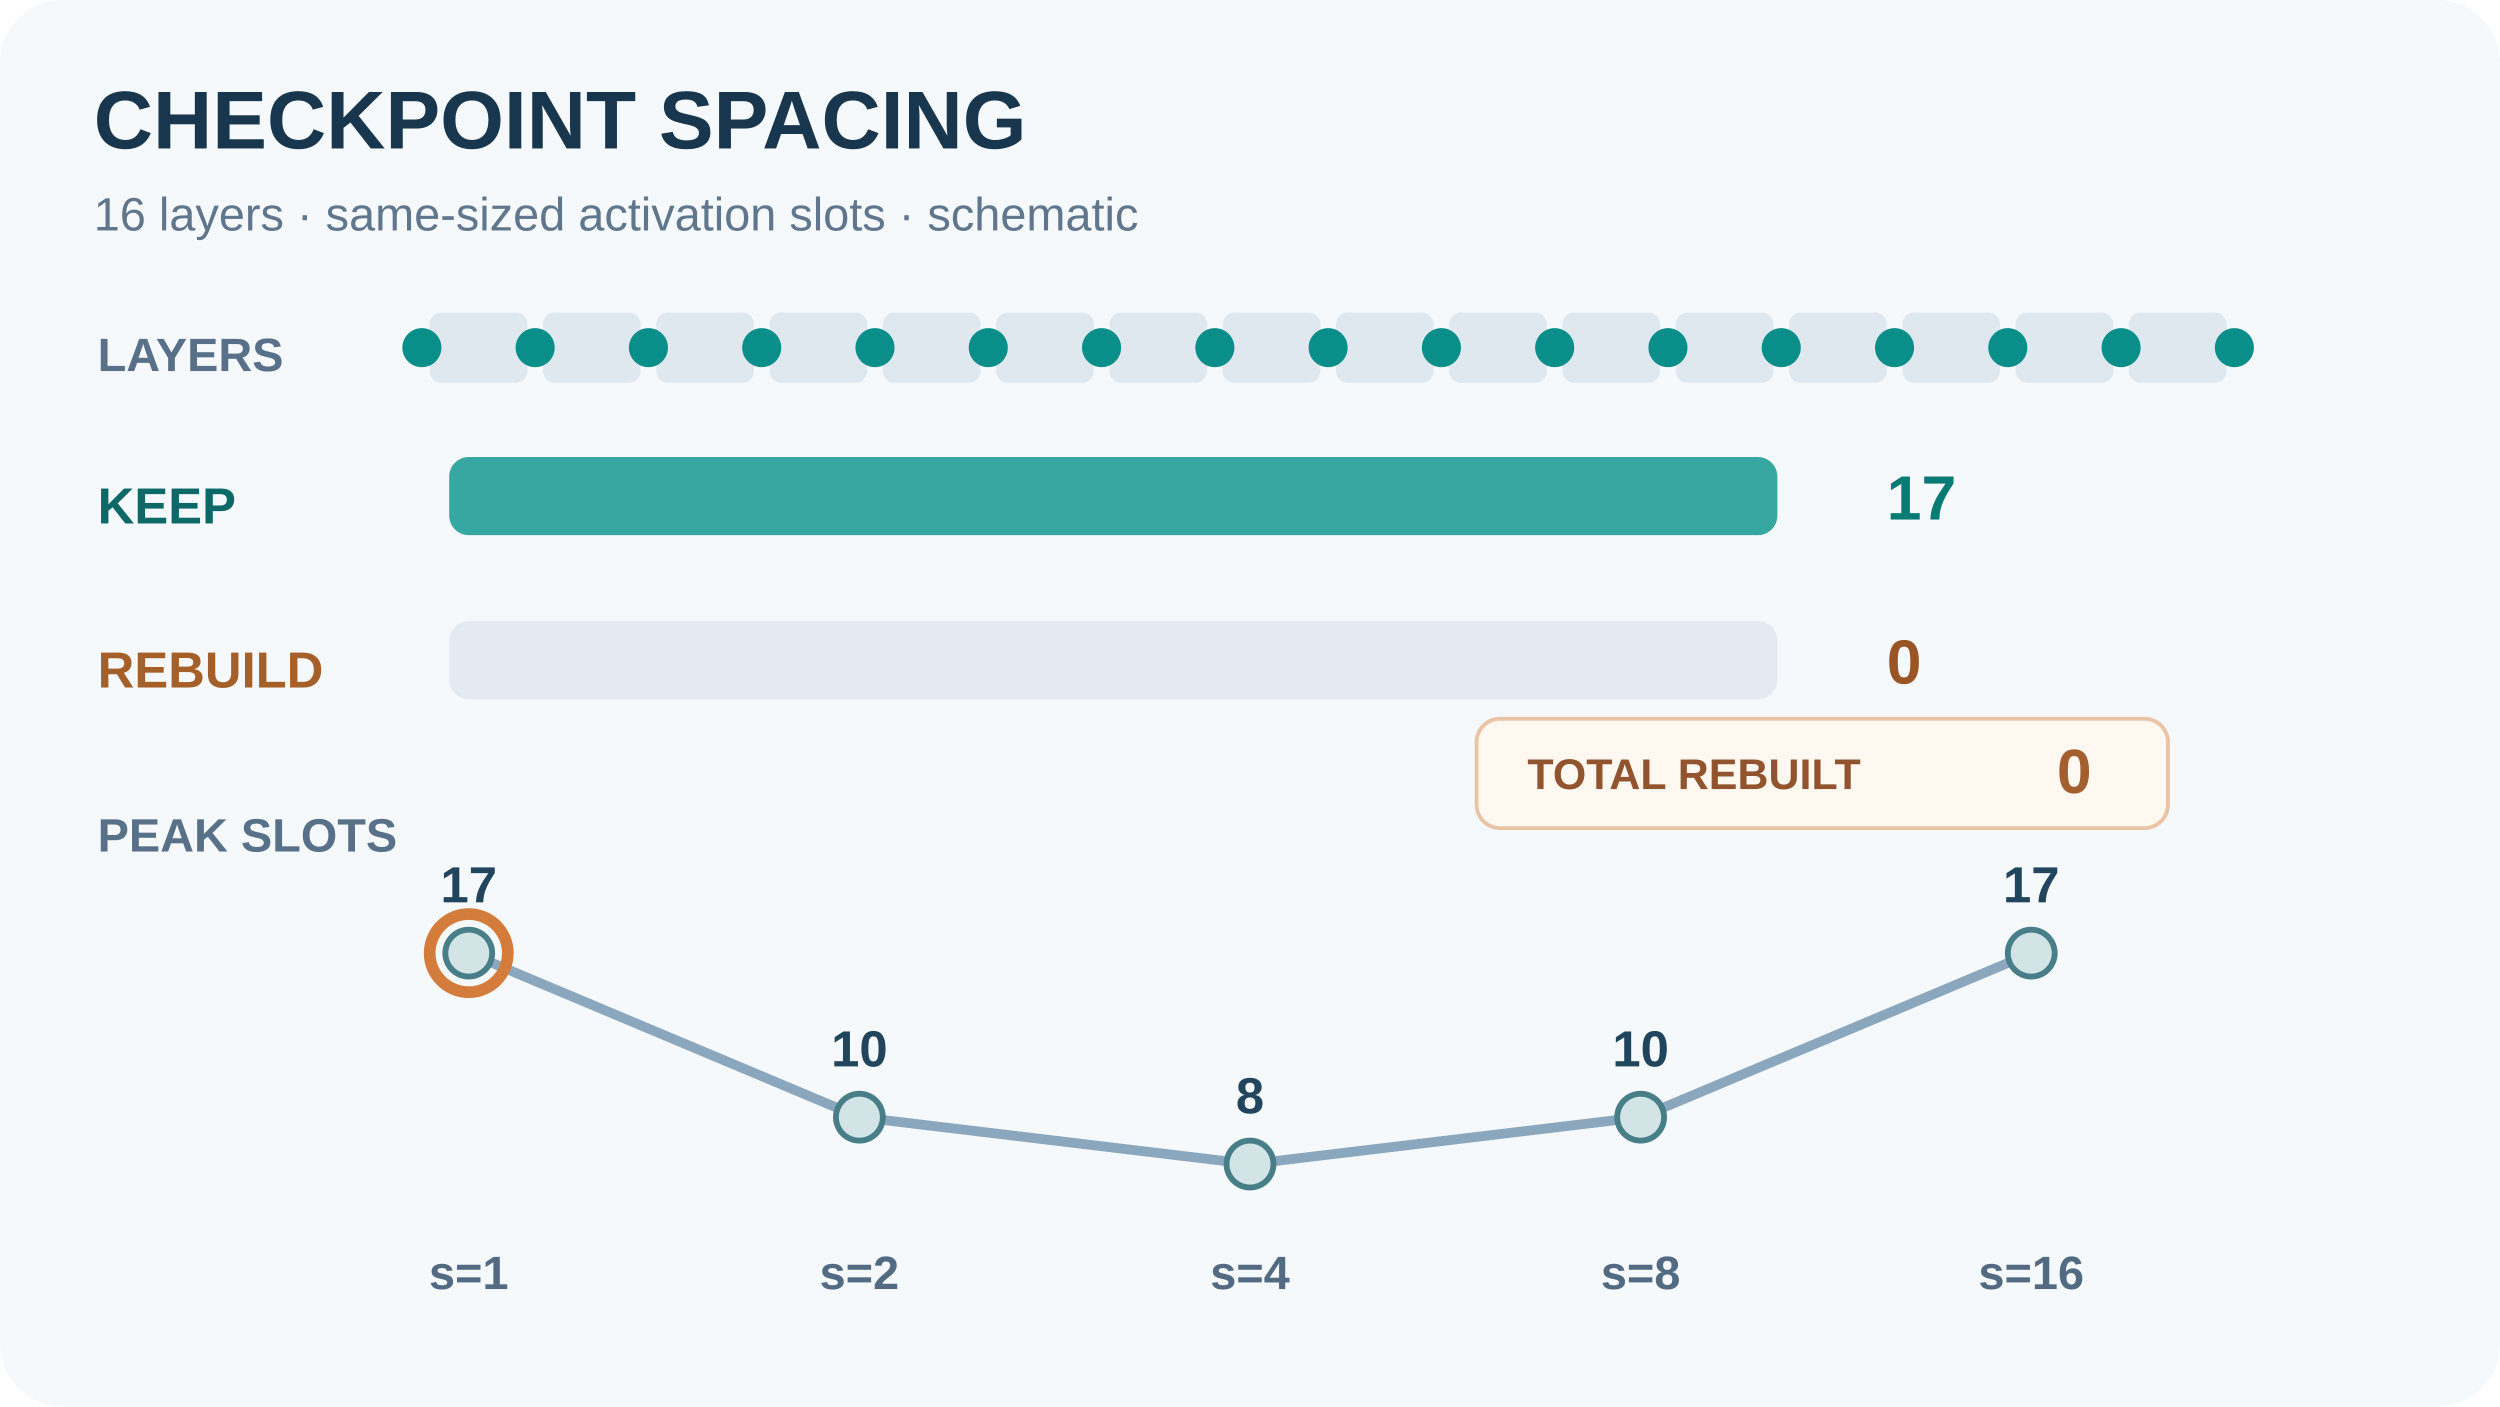
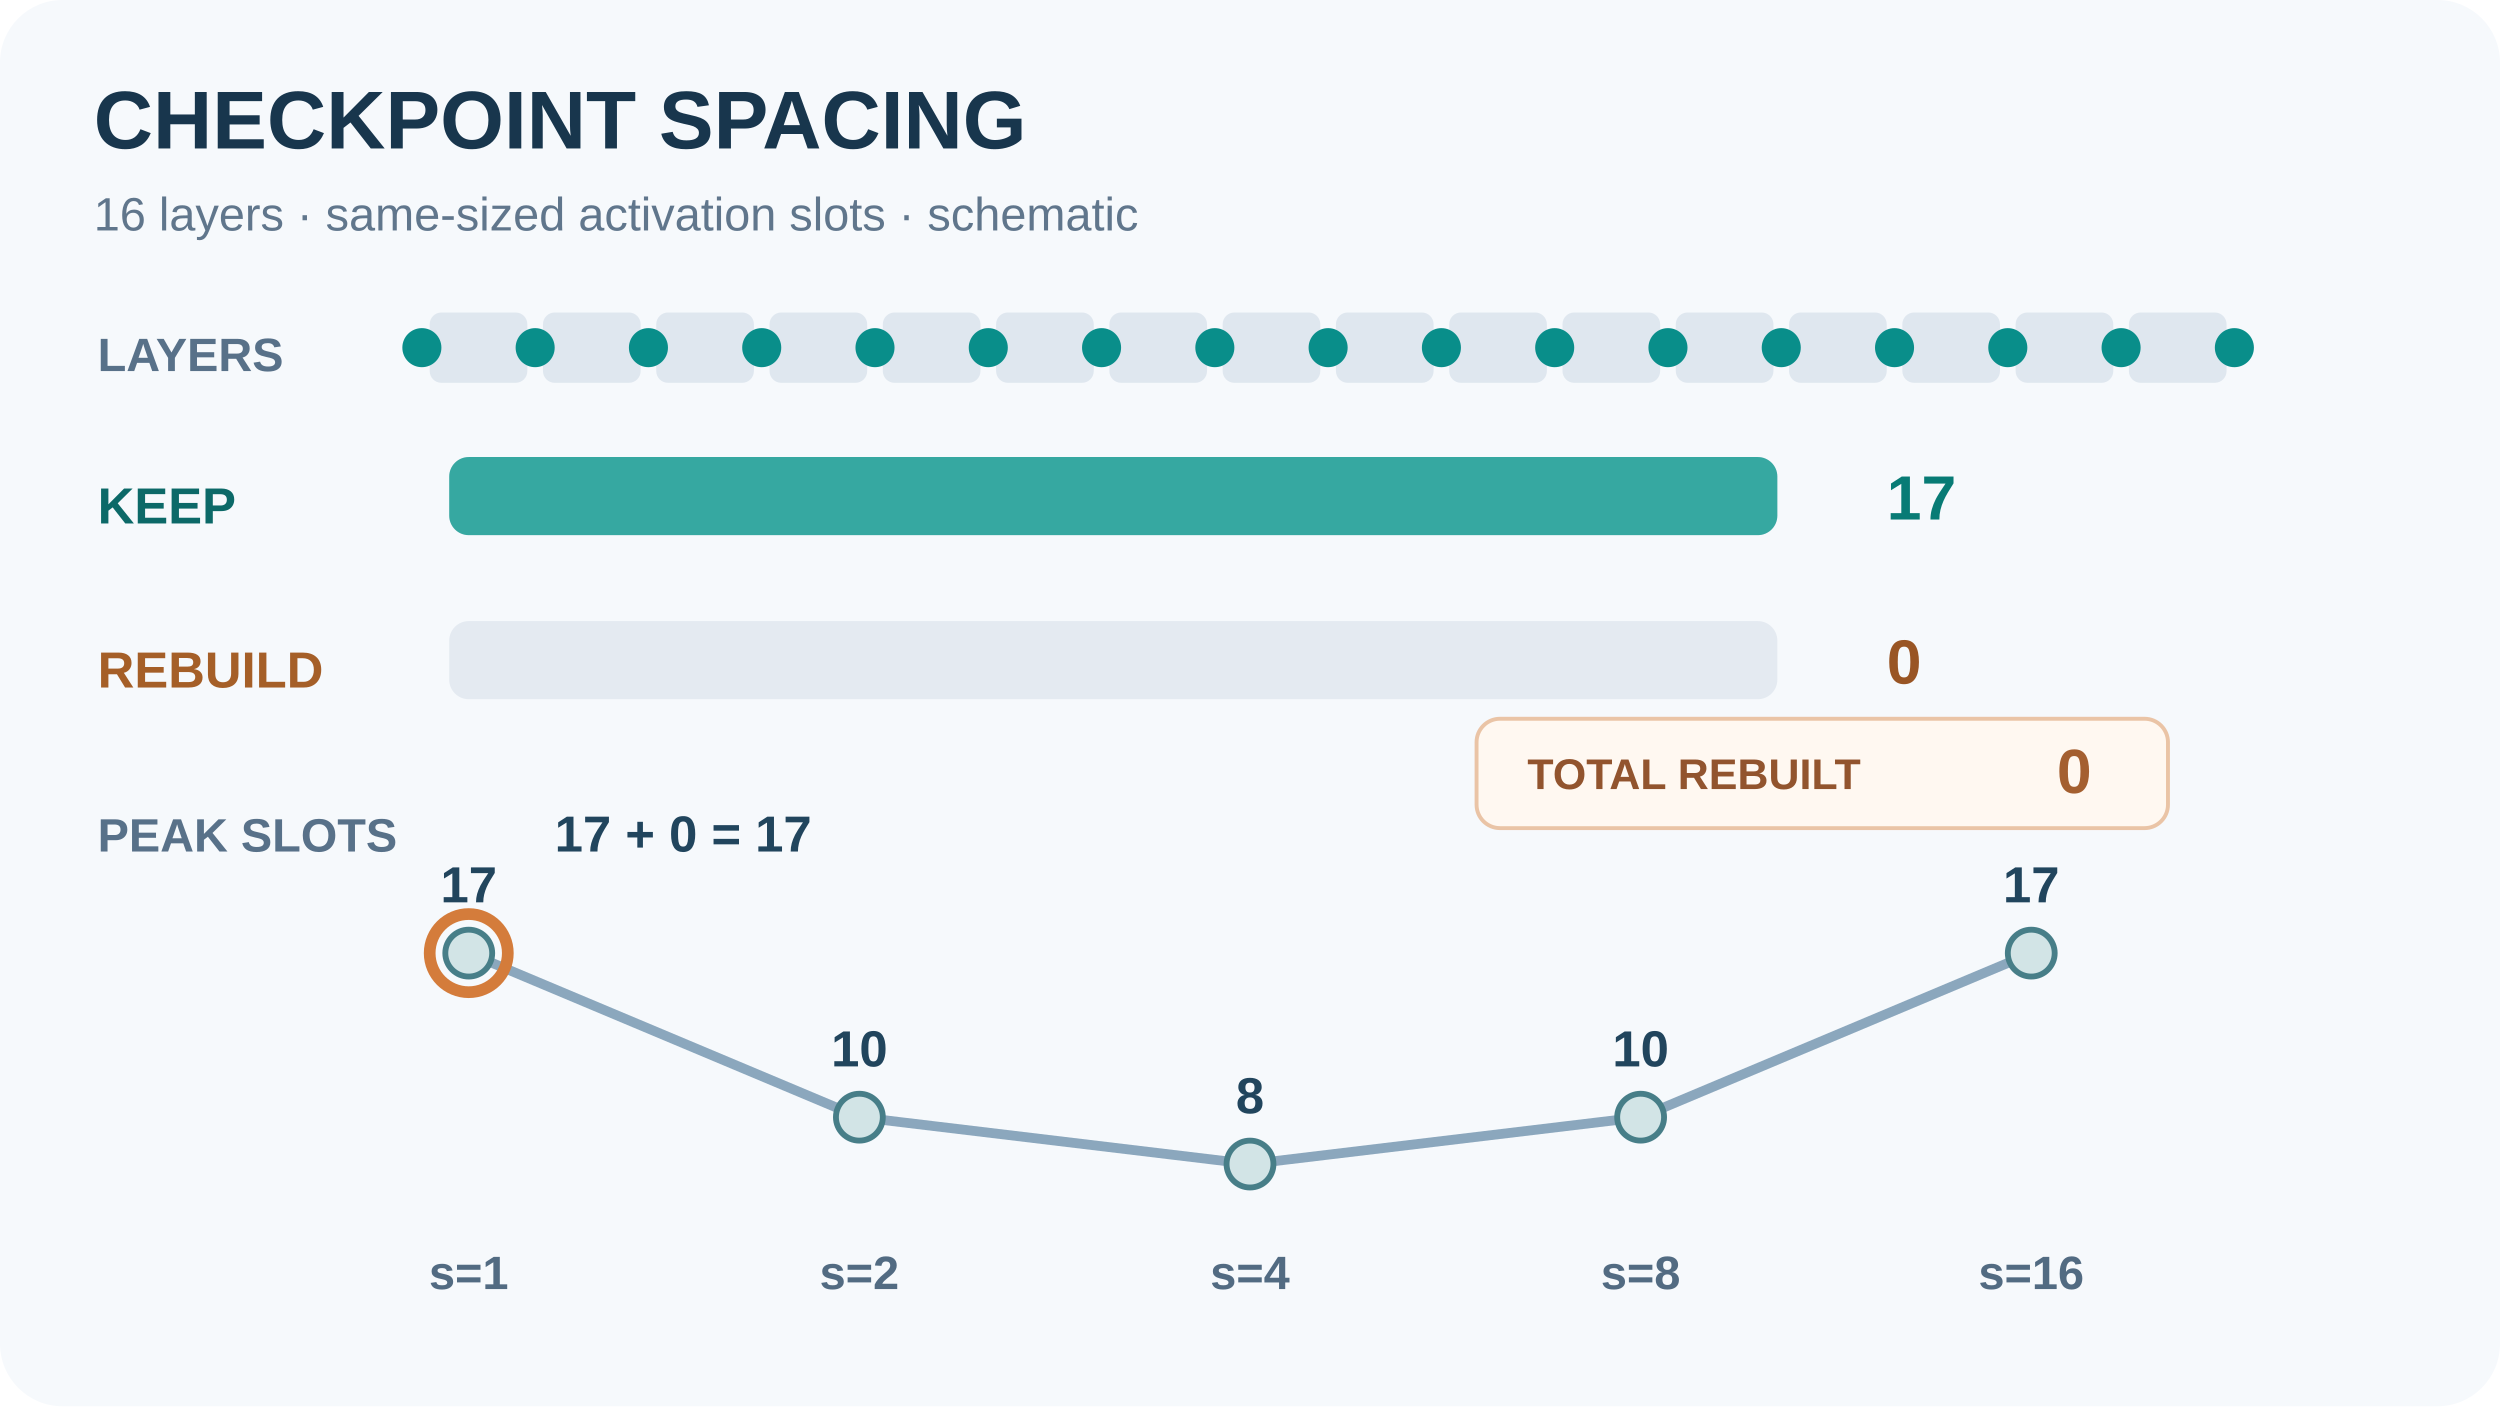
<svg xmlns="http://www.w3.org/2000/svg" width="640" height="360" viewBox="0 0 640 360" role="img" aria-labelledby="t d">
  <style>text{font-family:Arial,Helvetica,sans-serif}.motion-only{} .reduced-only{display:none}@media(prefers-reduced-motion:reduce){.motion-only{display:none!important}.reduced-only{display:inline!important}}</style>
  <rect width="640" height="360" rx="16" fill="#f6f9fc" />
  <text x="24" y="38" font-size="21" fill="#18364d" font-weight="750">CHECKPOINT SPACING</text>
  <text x="24" y="59" font-size="12" fill="#60768c" font-weight="500">16 layers · same-sized activation slots · schematic</text>
  <text x="25" y="95" font-size="12" fill="#587189" font-weight="700">LAYERS</text>
  <rect x="110" y="80" width="25" height="18" rx="3" fill="#dfe7ef" stroke="none" />
  <rect x="139" y="80" width="25" height="18" rx="3" fill="#dfe7ef" stroke="none" />
  <rect x="168" y="80" width="25" height="18" rx="3" fill="#dfe7ef" stroke="none" />
  <rect x="197" y="80" width="25" height="18" rx="3" fill="#dfe7ef" stroke="none" />
  <rect x="226" y="80" width="25" height="18" rx="3" fill="#dfe7ef" stroke="none" />
  <rect x="255" y="80" width="25" height="18" rx="3" fill="#dfe7ef" stroke="none" />
  <rect x="284" y="80" width="25" height="18" rx="3" fill="#dfe7ef" stroke="none" />
  <rect x="313" y="80" width="25" height="18" rx="3" fill="#dfe7ef" stroke="none" />
  <rect x="342" y="80" width="25" height="18" rx="3" fill="#dfe7ef" stroke="none" />
  <rect x="371" y="80" width="25" height="18" rx="3" fill="#dfe7ef" stroke="none" />
  <rect x="400" y="80" width="25" height="18" rx="3" fill="#dfe7ef" stroke="none" />
  <rect x="429" y="80" width="25" height="18" rx="3" fill="#dfe7ef" stroke="none" />
  <rect x="458" y="80" width="25" height="18" rx="3" fill="#dfe7ef" stroke="none" />
  <rect x="487" y="80" width="25" height="18" rx="3" fill="#dfe7ef" stroke="none" />
  <rect x="516" y="80" width="25" height="18" rx="3" fill="#dfe7ef" stroke="none" />
  <rect x="545" y="80" width="25" height="18" rx="3" fill="#dfe7ef" stroke="none" />
  <circle cx="108" cy="89" r="5" fill="#098e8a" class="motion-only" opacity="1">
    <animate attributeName="opacity" values="1;1;1;1;1;1" keyTimes="0.000;0.200;0.400;0.600;0.800;1.000" calcMode="discrete" dur="12s" repeatCount="indefinite" />
  </circle>
  <circle cx="108" cy="89" r="5" fill="#098e8a" class="reduced-only" />
  <circle cx="137" cy="89" r="5" fill="#098e8a" class="motion-only" opacity="1">
    <animate attributeName="opacity" values="1;0;0;0;0;1" keyTimes="0.000;0.200;0.400;0.600;0.800;1.000" calcMode="discrete" dur="12s" repeatCount="indefinite" />
  </circle>
  <circle cx="166" cy="89" r="5" fill="#098e8a" class="motion-only" opacity="1">
    <animate attributeName="opacity" values="1;1;0;0;0;1" keyTimes="0.000;0.200;0.400;0.600;0.800;1.000" calcMode="discrete" dur="12s" repeatCount="indefinite" />
  </circle>
  <circle cx="195" cy="89" r="5" fill="#098e8a" class="motion-only" opacity="1">
    <animate attributeName="opacity" values="1;0;0;0;0;1" keyTimes="0.000;0.200;0.400;0.600;0.800;1.000" calcMode="discrete" dur="12s" repeatCount="indefinite" />
  </circle>
  <circle cx="224" cy="89" r="5" fill="#098e8a" class="motion-only" opacity="1">
    <animate attributeName="opacity" values="1;1;1;0;0;1" keyTimes="0.000;0.200;0.400;0.600;0.800;1.000" calcMode="discrete" dur="12s" repeatCount="indefinite" />
  </circle>
  <circle cx="224" cy="89" r="5" fill="#098e8a" class="reduced-only" />
  <circle cx="253" cy="89" r="5" fill="#098e8a" class="motion-only" opacity="1">
    <animate attributeName="opacity" values="1;0;0;0;0;1" keyTimes="0.000;0.200;0.400;0.600;0.800;1.000" calcMode="discrete" dur="12s" repeatCount="indefinite" />
  </circle>
  <circle cx="282" cy="89" r="5" fill="#098e8a" class="motion-only" opacity="1">
    <animate attributeName="opacity" values="1;1;0;0;0;1" keyTimes="0.000;0.200;0.400;0.600;0.800;1.000" calcMode="discrete" dur="12s" repeatCount="indefinite" />
  </circle>
  <circle cx="311" cy="89" r="5" fill="#098e8a" class="motion-only" opacity="1">
    <animate attributeName="opacity" values="1;0;0;0;0;1" keyTimes="0.000;0.200;0.400;0.600;0.800;1.000" calcMode="discrete" dur="12s" repeatCount="indefinite" />
  </circle>
  <circle cx="340" cy="89" r="5" fill="#098e8a" class="motion-only" opacity="1">
    <animate attributeName="opacity" values="1;1;1;1;0;1" keyTimes="0.000;0.200;0.400;0.600;0.800;1.000" calcMode="discrete" dur="12s" repeatCount="indefinite" />
  </circle>
  <circle cx="340" cy="89" r="5" fill="#098e8a" class="reduced-only" />
  <circle cx="369" cy="89" r="5" fill="#098e8a" class="motion-only" opacity="1">
    <animate attributeName="opacity" values="1;0;0;0;0;1" keyTimes="0.000;0.200;0.400;0.600;0.800;1.000" calcMode="discrete" dur="12s" repeatCount="indefinite" />
  </circle>
  <circle cx="398" cy="89" r="5" fill="#098e8a" class="motion-only" opacity="1">
    <animate attributeName="opacity" values="1;1;0;0;0;1" keyTimes="0.000;0.200;0.400;0.600;0.800;1.000" calcMode="discrete" dur="12s" repeatCount="indefinite" />
  </circle>
  <circle cx="427" cy="89" r="5" fill="#098e8a" class="motion-only" opacity="1">
    <animate attributeName="opacity" values="1;0;0;0;0;1" keyTimes="0.000;0.200;0.400;0.600;0.800;1.000" calcMode="discrete" dur="12s" repeatCount="indefinite" />
  </circle>
  <circle cx="456" cy="89" r="5" fill="#098e8a" class="motion-only" opacity="1">
    <animate attributeName="opacity" values="1;1;1;0;0;1" keyTimes="0.000;0.200;0.400;0.600;0.800;1.000" calcMode="discrete" dur="12s" repeatCount="indefinite" />
  </circle>
  <circle cx="456" cy="89" r="5" fill="#098e8a" class="reduced-only" />
  <circle cx="485" cy="89" r="5" fill="#098e8a" class="motion-only" opacity="1">
    <animate attributeName="opacity" values="1;0;0;0;0;1" keyTimes="0.000;0.200;0.400;0.600;0.800;1.000" calcMode="discrete" dur="12s" repeatCount="indefinite" />
  </circle>
  <circle cx="514" cy="89" r="5" fill="#098e8a" class="motion-only" opacity="1">
    <animate attributeName="opacity" values="1;1;0;0;0;1" keyTimes="0.000;0.200;0.400;0.600;0.800;1.000" calcMode="discrete" dur="12s" repeatCount="indefinite" />
  </circle>
  <circle cx="543" cy="89" r="5" fill="#098e8a" class="motion-only" opacity="1">
    <animate attributeName="opacity" values="1;0;0;0;0;1" keyTimes="0.000;0.200;0.400;0.600;0.800;1.000" calcMode="discrete" dur="12s" repeatCount="indefinite" />
  </circle>
  <circle cx="572" cy="89" r="5" fill="#098e8a" class="motion-only" opacity="1">
    <animate attributeName="opacity" values="1;1;1;1;1;1" keyTimes="0.000;0.200;0.400;0.600;0.800;1.000" calcMode="discrete" dur="12s" repeatCount="indefinite" />
  </circle>
  <circle cx="572" cy="89" r="5" fill="#098e8a" class="reduced-only" />
  <g aria-label="Highlighted final segment: at most s minus one temporary internal activations are replayed at once">
    <path class="motion-only" data-teaching-role="replay-segment" d="M 543 104 V 111 H 572 V 104" opacity="0" fill="none" stroke="#b86d35" stroke-width="2.4" stroke-linecap="round" stroke-linejoin="round">
      <animate attributeName="d" values="M 543 104 V 111 H 572 V 104;M 514 104 V 111 H 572 V 104;M 456 104 V 111 H 572 V 104;M 340 104 V 111 H 572 V 104;M 108 104 V 111 H 572 V 104;M 543 104 V 111 H 572 V 104" keyTimes="0.000;0.200;0.400;0.600;0.800;1.000" calcMode="discrete" dur="12s" repeatCount="indefinite" />
      <animate attributeName="opacity" values="0;1;1;1;1;0" keyTimes="0.000;0.200;0.400;0.600;0.800;1.000" calcMode="discrete" dur="12s" repeatCount="indefinite" />
    </path>
    <path class="reduced-only" data-teaching-role="replay-segment" d="M 456 104 V 111 H 572 V 104" fill="none" stroke="#b86d35" stroke-width="2.4" stroke-linecap="round" stroke-linejoin="round" />
  </g>
  <text x="25" y="134" font-size="13" fill="#0c6968" font-weight="700">KEEP</text>
  <text x="25" y="176" font-size="13" fill="#a55f28" font-weight="700">REBUILD</text>
  <rect x="115" y="117" width="340" height="20" rx="5" fill="#e4eaf1" stroke="none" />
  <rect x="115" y="159" width="340" height="20" rx="5" fill="#e4eaf1" stroke="none" />
  <rect x="115" y="117" width="340" height="20" rx="5" fill="#36a8a1" class="motion-only">
    <animate attributeName="width" values="340;180;100;60;40;340" keyTimes="0.000;0.200;0.400;0.600;0.800;1.000" calcMode="discrete" dur="12s" repeatCount="indefinite" />
  </rect>
  <rect x="115" y="159" width="0" height="20" rx="5" fill="#de9c64" class="motion-only">
    <animate attributeName="width" values="0;20;60;140;300;0" keyTimes="0.000;0.200;0.400;0.600;0.800;1.000" calcMode="discrete" dur="12s" repeatCount="indefinite" />
  </rect>
  <rect x="115" y="117" width="100" height="20" rx="5" fill="#36a8a1" stroke="none" class="reduced-only" />
  <rect x="115" y="159" width="60" height="20" rx="5" fill="#de9c64" stroke="none" class="reduced-only" />
  <text x="25" y="218" font-size="12" fill="#587189" font-weight="700">PEAK SLOTS</text>
+   <g class="motion-only" aria-label="Current peak composition: retained plus rebuilt activations">
+     <text x="142" y="218" font-size="13" fill="#21455d" font-weight="700" opacity="1">17 + 0 = 17<animate attributeName="opacity" values="1;0;0;0;0;1" keyTimes="0.000;0.200;0.400;0.600;0.800;1.000" calcMode="discrete" dur="12s" repeatCount="indefinite" />
+     </text>
+     <text x="142" y="218" font-size="13" fill="#21455d" font-weight="700" opacity="0">9 + 1 = 10<animate attributeName="opacity" values="0;1;0;0;0;0" keyTimes="0.000;0.200;0.400;0.600;0.800;1.000" calcMode="discrete" dur="12s" repeatCount="indefinite" />
+     </text>
+     <text x="142" y="218" font-size="13" fill="#21455d" font-weight="700" opacity="0">5 + 3 = 8<animate attributeName="opacity" values="0;0;1;0;0;0" keyTimes="0.000;0.200;0.400;0.600;0.800;1.000" calcMode="discrete" dur="12s" repeatCount="indefinite" />
+     </text>
+     <text x="142" y="218" font-size="13" fill="#21455d" font-weight="700" opacity="0">3 + 7 = 10<animate attributeName="opacity" values="0;0;0;1;0;0" keyTimes="0.000;0.200;0.400;0.600;0.800;1.000" calcMode="discrete" dur="12s" repeatCount="indefinite" />
+     </text>
+     <text x="142" y="218" font-size="13" fill="#21455d" font-weight="700" opacity="0">2 + 15 = 17<animate attributeName="opacity" values="0;0;0;0;1;0" keyTimes="0.000;0.200;0.400;0.600;0.800;1.000" calcMode="discrete" dur="12s" repeatCount="indefinite" />
+     </text>
+   </g>
+   <text class="reduced-only" x="142" y="218" font-size="13" fill="#21455d" font-weight="700">5 + 3 = 8</text>
  <path d="M 120 244 L 220 286 L 320 298 L 420 286 L 520 244" fill="none" stroke="#8ba7bd" stroke-width="2.5" />
  <circle cx="120" cy="244" r="6" fill="#d2e4e6" stroke="#477e88" stroke-width="1.5" />
  <text x="120" y="231" font-size="13" fill="#21455d" font-weight="700" text-anchor="middle">17</text>
  <text x="120" y="330" font-size="12" fill="#526b82" font-weight="700" text-anchor="middle">s=1</text>
  <circle cx="220" cy="286" r="6" fill="#d2e4e6" stroke="#477e88" stroke-width="1.5" />
  <text x="220" y="273" font-size="13" fill="#21455d" font-weight="700" text-anchor="middle">10</text>
  <text x="220" y="330" font-size="12" fill="#526b82" font-weight="700" text-anchor="middle">s=2</text>
  <circle cx="320" cy="298" r="6" fill="#d2e4e6" stroke="#477e88" stroke-width="1.5" />
  <text x="320" y="285" font-size="13" fill="#21455d" font-weight="700" text-anchor="middle">8</text>
  <text x="320" y="330" font-size="12" fill="#526b82" font-weight="700" text-anchor="middle">s=4</text>
  <circle cx="420" cy="286" r="6" fill="#d2e4e6" stroke="#477e88" stroke-width="1.5" />
  <text x="420" y="273" font-size="13" fill="#21455d" font-weight="700" text-anchor="middle">10</text>
  <text x="420" y="330" font-size="12" fill="#526b82" font-weight="700" text-anchor="middle">s=8</text>
  <circle cx="520" cy="244" r="6" fill="#d2e4e6" stroke="#477e88" stroke-width="1.5" />
  <text x="520" y="231" font-size="13" fill="#21455d" font-weight="700" text-anchor="middle">17</text>
  <text x="520" y="330" font-size="12" fill="#526b82" font-weight="700" text-anchor="middle">s=16</text>
  <circle cx="120" cy="244" r="10" fill="none" stroke="#d47c3b" stroke-width="3" class="motion-only">
    <animate attributeName="cx" values="120;220;320;420;520;120" keyTimes="0.000;0.200;0.400;0.600;0.800;1.000" calcMode="discrete" dur="12s" repeatCount="indefinite" />
    <animate attributeName="cy" values="244;286;298;286;244;244" keyTimes="0.000;0.200;0.400;0.600;0.800;1.000" calcMode="discrete" dur="12s" repeatCount="indefinite" />
  </circle>
  <circle cx="320" cy="298" r="10" fill="none" stroke="#d47c3b" stroke-width="3" class="reduced-only" />
  <g aria-label="Current retained and rebuilt slot counts" class="motion-only">
    <text x="483" y="133" font-size="16" font-family="Arial,Helvetica,sans-serif" fill="#087b75" font-weight="700" opacity="1">17<animate attributeName="opacity" values="1;0;0;0;0;1" keyTimes="0.000;0.200;0.400;0.600;0.800;1.000" calcMode="discrete" dur="12s" repeatCount="indefinite" />
    </text>
    <text x="483" y="133" font-size="16" font-family="Arial,Helvetica,sans-serif" fill="#087b75" font-weight="700" opacity="0">9<animate attributeName="opacity" values="0;1;0;0;0;0" keyTimes="0.000;0.200;0.400;0.600;0.800;1.000" calcMode="discrete" dur="12s" repeatCount="indefinite" />
    </text>
    <text x="483" y="133" font-size="16" font-family="Arial,Helvetica,sans-serif" fill="#087b75" font-weight="700" opacity="0">5<animate attributeName="opacity" values="0;0;1;0;0;0" keyTimes="0.000;0.200;0.400;0.600;0.800;1.000" calcMode="discrete" dur="12s" repeatCount="indefinite" />
    </text>
    <text x="483" y="133" font-size="16" font-family="Arial,Helvetica,sans-serif" fill="#087b75" font-weight="700" opacity="0">3<animate attributeName="opacity" values="0;0;0;1;0;0" keyTimes="0.000;0.200;0.400;0.600;0.800;1.000" calcMode="discrete" dur="12s" repeatCount="indefinite" />
    </text>
    <text x="483" y="133" font-size="16" font-family="Arial,Helvetica,sans-serif" fill="#087b75" font-weight="700" opacity="0">2<animate attributeName="opacity" values="0;0;0;0;1;0" keyTimes="0.000;0.200;0.400;0.600;0.800;1.000" calcMode="discrete" dur="12s" repeatCount="indefinite" />
    </text>
    <text x="483" y="175" font-size="16" font-family="Arial,Helvetica,sans-serif" fill="#995524" font-weight="700" opacity="1">0<animate attributeName="opacity" values="1;0;0;0;0;1" keyTimes="0.000;0.200;0.400;0.600;0.800;1.000" calcMode="discrete" dur="12s" repeatCount="indefinite" />
    </text>
    <text x="483" y="175" font-size="16" font-family="Arial,Helvetica,sans-serif" fill="#995524" font-weight="700" opacity="0">1<animate attributeName="opacity" values="0;1;0;0;0;0" keyTimes="0.000;0.200;0.400;0.600;0.800;1.000" calcMode="discrete" dur="12s" repeatCount="indefinite" />
    </text>
    <text x="483" y="175" font-size="16" font-family="Arial,Helvetica,sans-serif" fill="#995524" font-weight="700" opacity="0">3<animate attributeName="opacity" values="0;0;1;0;0;0" keyTimes="0.000;0.200;0.400;0.600;0.800;1.000" calcMode="discrete" dur="12s" repeatCount="indefinite" />
    </text>
    <text x="483" y="175" font-size="16" font-family="Arial,Helvetica,sans-serif" fill="#995524" font-weight="700" opacity="0">7<animate attributeName="opacity" values="0;0;0;1;0;0" keyTimes="0.000;0.200;0.400;0.600;0.800;1.000" calcMode="discrete" dur="12s" repeatCount="indefinite" />
    </text>
    <text x="483" y="175" font-size="16" font-family="Arial,Helvetica,sans-serif" fill="#995524" font-weight="700" opacity="0">15<animate attributeName="opacity" values="0;0;0;0;1;0" keyTimes="0.000;0.200;0.400;0.600;0.800;1.000" calcMode="discrete" dur="12s" repeatCount="indefinite" />
    </text>
  </g>
  <g class="reduced-only" aria-label="At segment four: five kept and three rebuilt">
    <text x="483" y="133" font-size="16" font-family="Arial,Helvetica,sans-serif" fill="#087b75" font-weight="700">5</text>
    <text x="483" y="175" font-size="16" font-family="Arial,Helvetica,sans-serif" fill="#995524" font-weight="700">3</text>
  </g>
  <g aria-label="Total internal activations reconstructed across all segments">
    <rect x="378" y="184" width="177" height="28" rx="6" fill="#fff8f1" stroke="#eac4a6" />
    <text x="391" y="202" font-size="11" fill="#92542e" font-weight="700">TOTAL REBUILT</text>
    <g class="motion-only">
      <text x="531" y="203" font-size="16" text-anchor="middle" fill="#a45f30" font-weight="700" opacity="1">0<animate attributeName="opacity" values="1;0;0;0;0;1" keyTimes="0.000;0.200;0.400;0.600;0.800;1.000" calcMode="discrete" dur="12s" repeatCount="indefinite" />
      </text>
      <text x="531" y="203" font-size="16" text-anchor="middle" fill="#a45f30" font-weight="700" opacity="0">8<animate attributeName="opacity" values="0;1;0;0;0;0" keyTimes="0.000;0.200;0.400;0.600;0.800;1.000" calcMode="discrete" dur="12s" repeatCount="indefinite" />
      </text>
      <text x="531" y="203" font-size="16" text-anchor="middle" fill="#a45f30" font-weight="700" opacity="0">12<animate attributeName="opacity" values="0;0;1;0;0;0" keyTimes="0.000;0.200;0.400;0.600;0.800;1.000" calcMode="discrete" dur="12s" repeatCount="indefinite" />
      </text>
      <text x="531" y="203" font-size="16" text-anchor="middle" fill="#a45f30" font-weight="700" opacity="0">14<animate attributeName="opacity" values="0;0;0;1;0;0" keyTimes="0.000;0.200;0.400;0.600;0.800;1.000" calcMode="discrete" dur="12s" repeatCount="indefinite" />
      </text>
      <text x="531" y="203" font-size="16" text-anchor="middle" fill="#a45f30" font-weight="700" opacity="0">15<animate attributeName="opacity" values="0;0;0;0;1;0" keyTimes="0.000;0.200;0.400;0.600;0.800;1.000" calcMode="discrete" dur="12s" repeatCount="indefinite" />
      </text>
    </g>
    <text class="reduced-only" x="531" y="203" font-size="16" text-anchor="middle" fill="#a45f30" font-weight="700">12</text>
  </g>
</svg>
